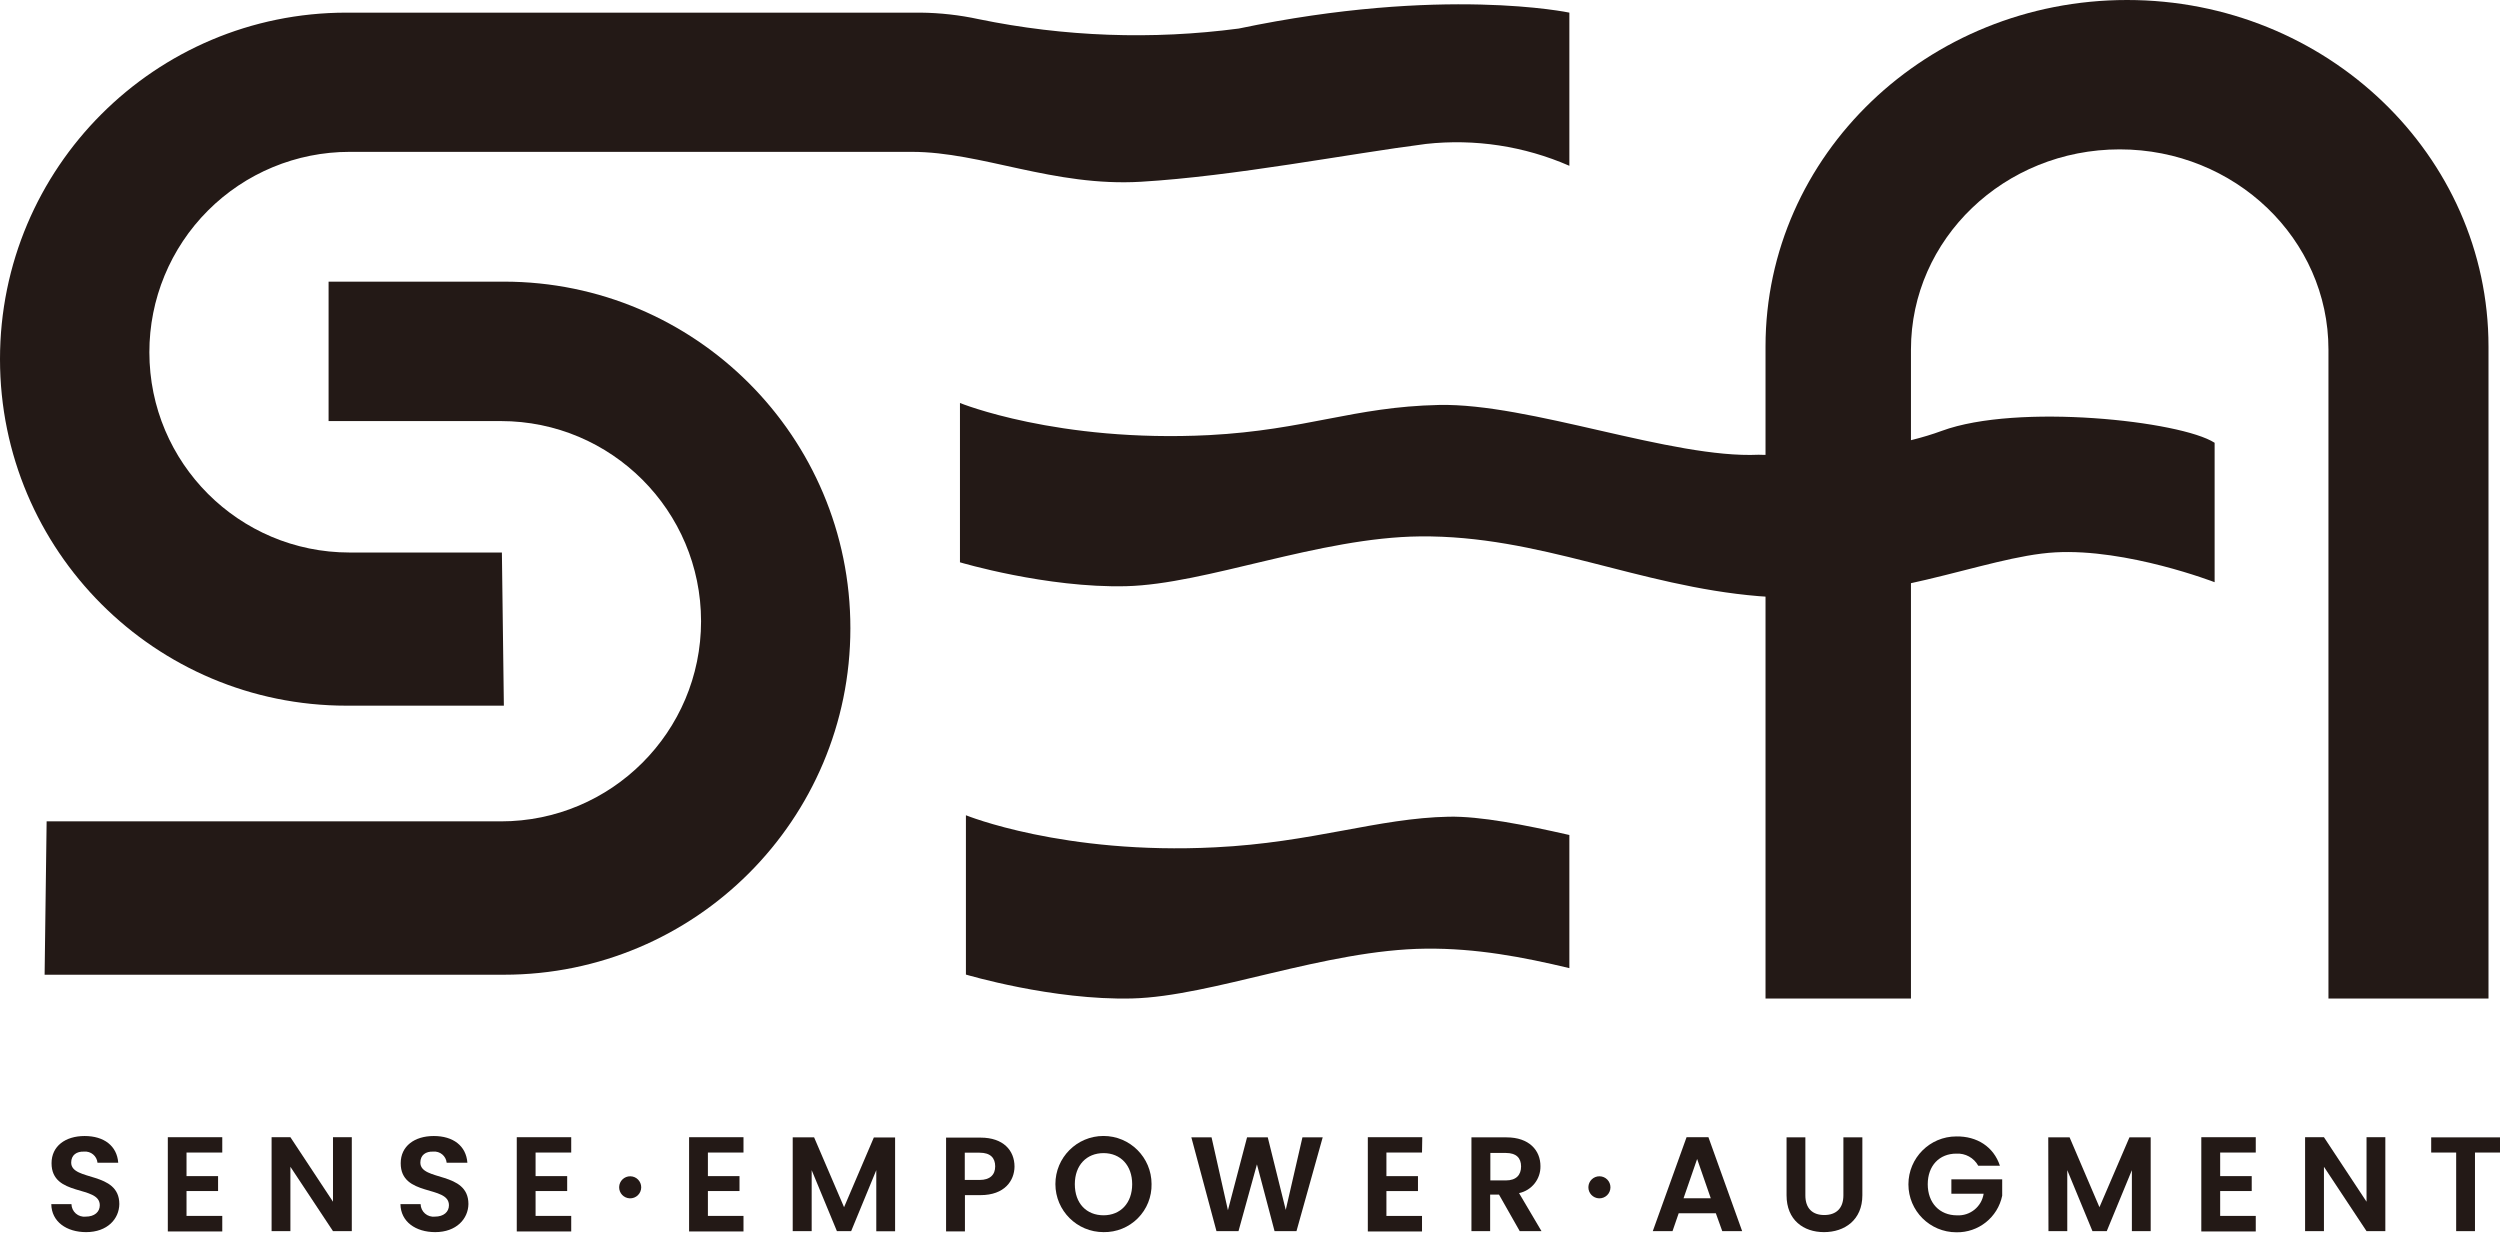
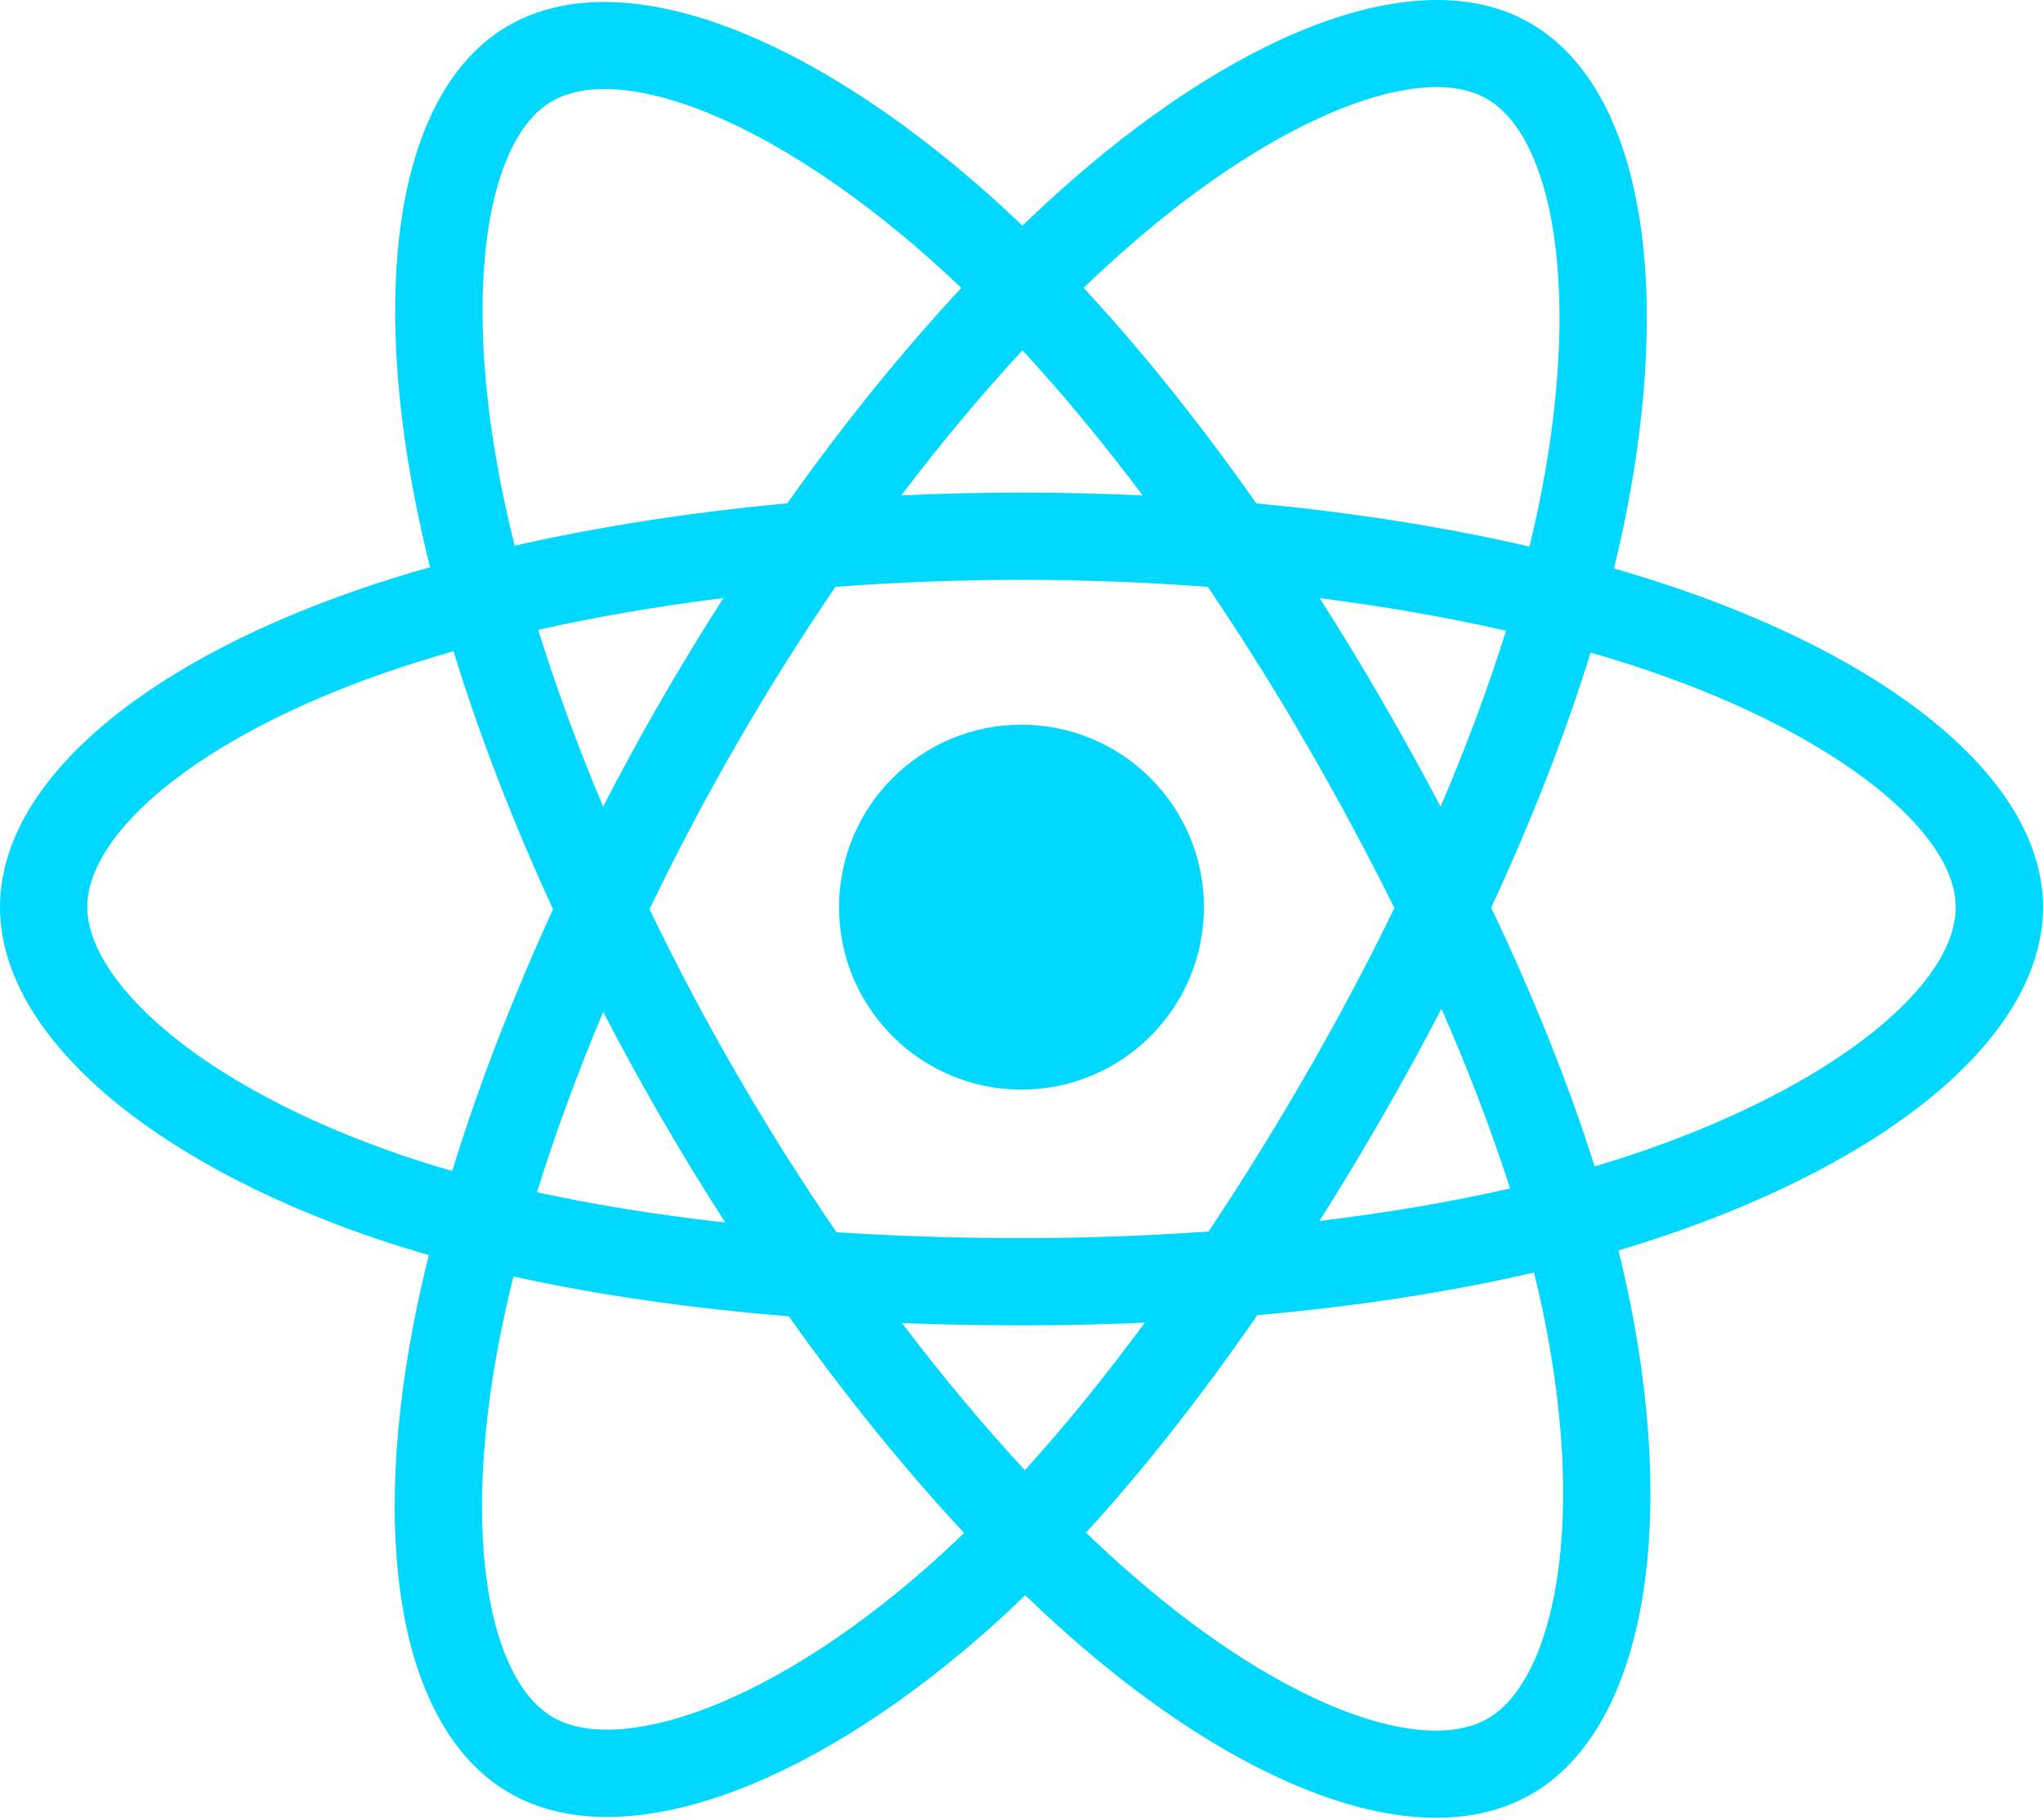
- <svg xmlns="http://www.w3.org/2000/svg" viewBox="0 0 482.52 237.81">
-   <defs>
-     <style>.cls-1{fill:#231916;}</style>
-   </defs>
-   <g id="Layer_2" data-name="Layer 2">
-     <g id="图层_1" data-name="图层 1">
-       <path class="cls-1" d="M16.62,237.81c-3.76,0-6.67-2-6.72-5.4h3.89a2.48,2.48,0,0,0,2.75,2.41c1.71,0,2.72-.91,2.72-2.2,0-3.92-9.33-1.56-9.31-8.12,0-3.27,2.65-5.24,6.38-5.24s6.25,1.89,6.49,5.16h-4a2.39,2.39,0,0,0-2.59-2.15c-1.43-.06-2.49.65-2.49,2.12,0,3.64,9.29,1.61,9.29,8C23,235.24,20.74,237.81,16.62,237.81Z" />
-       <path class="cls-1" d="M42.9,222.45H36V227h6.09v2.88H36v4.8H42.9v3H32.39V219.49H42.9Z" />
-       <path class="cls-1" d="M67.9,219.49v18.13H64.27L56.05,225.2v12.42H52.42V219.49h3.63l8.22,12.45V219.49Z" />
-       <path class="cls-1" d="M84,237.81c-3.76,0-6.66-2-6.71-5.4h3.89a2.48,2.48,0,0,0,2.75,2.41c1.71,0,2.72-.91,2.72-2.2,0-3.92-9.34-1.56-9.31-8.12,0-3.27,2.64-5.24,6.38-5.24s6.25,1.89,6.49,5.16h-4a2.39,2.39,0,0,0-2.6-2.15c-1.42-.06-2.48.65-2.48,2.12,0,3.64,9.28,1.61,9.28,8C90.37,235.24,88.09,237.81,84,237.81Z" />
-       <path class="cls-1" d="M110.25,222.45h-6.88V227h6.1v2.88h-6.1v4.8h6.88v3H99.74V219.49h10.51Z" />
-       <path class="cls-1" d="M121.56,231.29a2.13,2.13,0,1,1,2.2-2.12A2.13,2.13,0,0,1,121.56,231.29Z" />
-       <path class="cls-1" d="M143.5,222.45h-6.87V227h6.1v2.88h-6.1v4.8h6.87v3H133V219.49h10.5Z" />
-       <path class="cls-1" d="M153,219.52h4.13L162.91,233l5.75-13.46h4.1v18.1h-3.63V225.85l-4.85,11.77h-2.75l-4.87-11.77v11.77H153Z" />
-       <path class="cls-1" d="M189.24,230.67h-3v7h-3.64v-18.1h6.67c4.36,0,6.54,2.46,6.54,5.6C195.78,227.87,193.91,230.67,189.24,230.67Zm-.16-2.93c2,0,3-1,3-2.62s-.91-2.64-3-2.64h-2.87v5.26Z" />
-       <path class="cls-1" d="M213,237.81a9.28,9.28,0,1,1,9.26-9.29A9.1,9.1,0,0,1,213,237.81Zm0-3.25c3.27,0,5.52-2.36,5.52-6s-2.25-6-5.52-6-5.55,2.31-5.55,6S209.68,234.56,213,234.56Z" />
-       <path class="cls-1" d="M229.94,219.52h3.9L237,233.58l3.69-14.06h4l3.47,14,3.22-14h3.91l-5.06,18.1H246l-3.4-12.89-3.56,12.89-4.25,0Z" />
-       <path class="cls-1" d="M274.46,222.45h-6.87V227h6.09v2.88h-6.09v4.8h6.87v3H264V219.49h10.51Z" />
-       <path class="cls-1" d="M290.78,219.52c4.36,0,6.54,2.51,6.54,5.55a5.22,5.22,0,0,1-4.13,5.21l4.33,7.34h-4.2l-4-7.05h-1.71v7.05H284v-18.1Zm-.13,3h-3v5.31h3c2,0,2.93-1.06,2.93-2.69S292.67,222.53,290.65,222.53Z" />
-       <path class="cls-1" d="M308.63,231.29a2.13,2.13,0,1,1,2.2-2.12A2.13,2.13,0,0,1,308.63,231.29Z" />
-       <path class="cls-1" d="M331.17,234.17H324l-1.19,3.45H319l6.52-18.13h4.22l6.51,18.13h-3.84Zm-3.61-10.48-2.62,7.58h5.25Z" />
-       <path class="cls-1" d="M344.82,219.52h3.63v11.2c0,2.49,1.35,3.79,3.65,3.79s3.69-1.3,3.69-3.79v-11.2h3.66V230.7c0,4.77-3.43,7.11-7.4,7.11s-7.23-2.34-7.23-7.11Z" />
-       <path class="cls-1" d="M386,225h-4.18a4.53,4.53,0,0,0-4.25-2.34c-3.24,0-5.5,2.31-5.5,5.91s2.28,6,5.65,6a4.93,4.93,0,0,0,5.14-4.17h-6.23v-2.78h9.81v3.16a8.85,8.85,0,0,1-8.85,7.06,9.25,9.25,0,1,1,0-18.5C381.57,219.28,384.79,221.33,386,225Z" />
-       <path class="cls-1" d="M395.33,219.52h4.12L405.21,233,411,219.52h4.1v18.1h-3.63V225.85l-4.85,11.77h-2.76L399,225.85v11.77h-3.63Z" />
-       <path class="cls-1" d="M435.38,222.45h-6.87V227h6.09v2.88h-6.09v4.8h6.87v3H424.87V219.49h10.51Z" />
-       <path class="cls-1" d="M460.39,219.49v18.13h-3.63l-8.22-12.42v12.42H444.9V219.49h3.64l8.22,12.45V219.49Z" />
-       <path class="cls-1" d="M469.24,219.52h13.28v2.93h-4.83v15.17h-3.63V222.45h-4.82Z" />
-       <path class="cls-1" d="M97.25,136.2H66.88A66.88,66.88,0,0,1,0,69.33H0A66.87,66.87,0,0,1,66.87,2.44h110.8A55.85,55.85,0,0,1,188.9,3.7a151,151,0,0,0,50.19,1.81c39.4-8.26,63.81-3.07,63.81-3.07V32a54.27,54.27,0,0,0-27.68-4.22c-15,1.92-36.91,6.22-55,7.3-16.91,1-30.76-5.77-44.21-5.77H67.46A38.64,38.64,0,0,0,28.83,68h0a38.64,38.64,0,0,0,38.63,38.64H96.87Z" />
-       <path class="cls-1" d="M97.26,54.36H63.42V81.27H96.67a38.64,38.64,0,0,1,38.64,38.63h0a38.63,38.63,0,0,1-38.64,38.63H9l-.39,29.6H97.25a66.87,66.87,0,0,0,66.88-66.87h0A66.87,66.87,0,0,0,97.26,54.36Z" />
-       <path class="cls-1" d="M340.76,66.87V192.73h28.07V67.46c0-21.33,18-38.63,40.29-38.63h0c22.25,0,40.29,17.3,40.29,38.63V192.73H480.3V66.88C480.3,30,449.07,0,410.54,0h0C372,0,340.76,29.94,340.76,66.87Z" />
-       <path class="cls-1" d="M339.42,115.06c-23.24-1.93-42.29-11.76-65.35-11.53-19.41.19-41.32,9.23-56.7,9.61s-32.09-4.61-32.09-4.61V77.78s18.83,7.68,48.09,6.2c18.82-1,27.82-5.46,44.35-5.82,17.49-.38,45,10.38,61.7,9.61,0,0,20.75.77,35.36-4.61s46.13-1.92,52.66,2.3v26.91s-16.91-6.53-30.75-5.76S363.41,117.06,339.42,115.06Z" />
-       <path class="cls-1" d="M302.9,161.16c-8.83-2-17.14-3.64-23.26-3.53-13.69.26-26.3,5-45.11,5.91-29.27,1.49-48.1-6.19-48.1-6.19V188.1s16.72,5,32.1,4.61,37.28-9.42,56.69-9.61c9.74-.1,18.76,1.62,27.68,3.76Z" />
-     </g>
-   </g>
+ <svg xmlns="http://www.w3.org/2000/svg" aria-hidden="true" role="img" class="iconify iconify--logos" width="35.93" height="32" preserveAspectRatio="xMidYMid meet" viewBox="0 0 256 228">
+   <path fill="#00D8FF" d="M210.483 73.824a171.49 171.49 0 0 0-8.24-2.597c.465-1.9.893-3.777 1.273-5.621c6.238-30.281 2.16-54.676-11.769-62.708c-13.355-7.7-35.196.329-57.254 19.526a171.23 171.23 0 0 0-6.375 5.848a155.866 155.866 0 0 0-4.241-3.917C100.759 3.829 77.587-4.822 63.673 3.233C50.33 10.957 46.379 33.89 51.995 62.588a170.974 170.974 0 0 0 1.892 8.48c-3.28.932-6.445 1.924-9.474 2.98C17.309 83.498 0 98.307 0 113.668c0 15.865 18.582 31.778 46.812 41.427a145.52 145.52 0 0 0 6.921 2.165a167.467 167.467 0 0 0-2.01 9.138c-5.354 28.2-1.173 50.591 12.134 58.266c13.744 7.926 36.812-.22 59.273-19.855a145.567 145.567 0 0 0 5.342-4.923a168.064 168.064 0 0 0 6.92 6.314c21.758 18.722 43.246 26.282 56.54 18.586c13.731-7.949 18.194-32.003 12.4-61.268a145.016 145.016 0 0 0-1.535-6.842c1.62-.48 3.21-.974 4.76-1.488c29.348-9.723 48.443-25.443 48.443-41.52c0-15.417-17.868-30.326-45.517-39.844Zm-6.365 70.984c-1.4.463-2.836.91-4.3 1.345c-3.24-10.257-7.612-21.163-12.963-32.432c5.106-11 9.31-21.767 12.459-31.957c2.619.758 5.16 1.557 7.61 2.4c23.69 8.156 38.14 20.213 38.14 29.504c0 9.896-15.606 22.743-40.946 31.14Zm-10.514 20.834c2.562 12.94 2.927 24.64 1.23 33.787c-1.524 8.219-4.59 13.698-8.382 15.893c-8.067 4.67-25.32-1.4-43.927-17.412a156.726 156.726 0 0 1-6.437-5.87c7.214-7.889 14.423-17.06 21.459-27.246c12.376-1.098 24.068-2.894 34.671-5.345a134.17 134.17 0 0 1 1.386 6.193ZM87.276 214.515c-7.882 2.783-14.16 2.863-17.955.675c-8.075-4.657-11.432-22.636-6.853-46.752a156.923 156.923 0 0 1 1.869-8.499c10.486 2.32 22.093 3.988 34.498 4.994c7.084 9.967 14.501 19.128 21.976 27.15a134.668 134.668 0 0 1-4.877 4.492c-9.933 8.682-19.886 14.842-28.658 17.94ZM50.35 144.747c-12.483-4.267-22.792-9.812-29.858-15.863c-6.35-5.437-9.555-10.836-9.555-15.216c0-9.322 13.897-21.212 37.076-29.293c2.813-.98 5.757-1.905 8.812-2.773c3.204 10.42 7.406 21.315 12.477 32.332c-5.137 11.18-9.399 22.249-12.634 32.792a134.718 134.718 0 0 1-6.318-1.979Zm12.378-84.26c-4.811-24.587-1.616-43.134 6.425-47.789c8.564-4.958 27.502 2.111 47.463 19.835a144.318 144.318 0 0 1 3.841 3.545c-7.438 7.987-14.787 17.08-21.808 26.988c-12.04 1.116-23.565 2.908-34.161 5.309a160.342 160.342 0 0 1-1.76-7.887Zm110.427 27.268a347.8 347.8 0 0 0-7.785-12.803c8.168 1.033 15.994 2.404 23.343 4.08c-2.206 7.072-4.956 14.465-8.193 22.045a381.151 381.151 0 0 0-7.365-13.322Zm-45.032-43.861c5.044 5.465 10.096 11.566 15.065 18.186a322.04 322.04 0 0 0-30.257-.006c4.974-6.559 10.069-12.652 15.192-18.18ZM82.802 87.83a323.167 323.167 0 0 0-7.227 13.238c-3.184-7.553-5.909-14.98-8.134-22.152c7.304-1.634 15.093-2.97 23.209-3.984a321.524 321.524 0 0 0-7.848 12.897Zm8.081 65.352c-8.385-.936-16.291-2.203-23.593-3.793c2.26-7.3 5.045-14.885 8.298-22.6a321.187 321.187 0 0 0 7.257 13.246c2.594 4.48 5.28 8.868 8.038 13.147Zm37.542 31.03c-5.184-5.592-10.354-11.779-15.403-18.433c4.902.192 9.899.29 14.978.29c5.218 0 10.376-.117 15.453-.343c-4.985 6.774-10.018 12.97-15.028 18.486Zm52.198-57.817c3.422 7.8 6.306 15.345 8.596 22.52c-7.422 1.694-15.436 3.058-23.88 4.071a382.417 382.417 0 0 0 7.859-13.026a347.403 347.403 0 0 0 7.425-13.565Zm-16.898 8.101a358.557 358.557 0 0 1-12.281 19.815a329.4 329.4 0 0 1-23.444.823c-7.967 0-15.716-.248-23.178-.732a310.202 310.202 0 0 1-12.513-19.846h.001a307.41 307.41 0 0 1-10.923-20.627a310.278 310.278 0 0 1 10.89-20.637l-.001.001a307.318 307.318 0 0 1 12.413-19.761c7.613-.576 15.42-.876 23.31-.876H128c7.926 0 15.743.303 23.354.883a329.357 329.357 0 0 1 12.335 19.695a358.489 358.489 0 0 1 11.036 20.54a329.472 329.472 0 0 1-11 20.722Zm22.56-122.124c8.572 4.944 11.906 24.881 6.52 51.026c-.344 1.668-.73 3.367-1.15 5.09c-10.622-2.452-22.155-4.275-34.23-5.408c-7.034-10.017-14.323-19.124-21.64-27.008a160.789 160.789 0 0 1 5.888-5.4c18.9-16.447 36.564-22.941 44.612-18.3ZM128 90.808c12.625 0 22.86 10.235 22.86 22.86s-10.235 22.86-22.86 22.86s-22.86-10.235-22.86-22.86s10.235-22.86 22.86-22.86Z" />
</svg>
